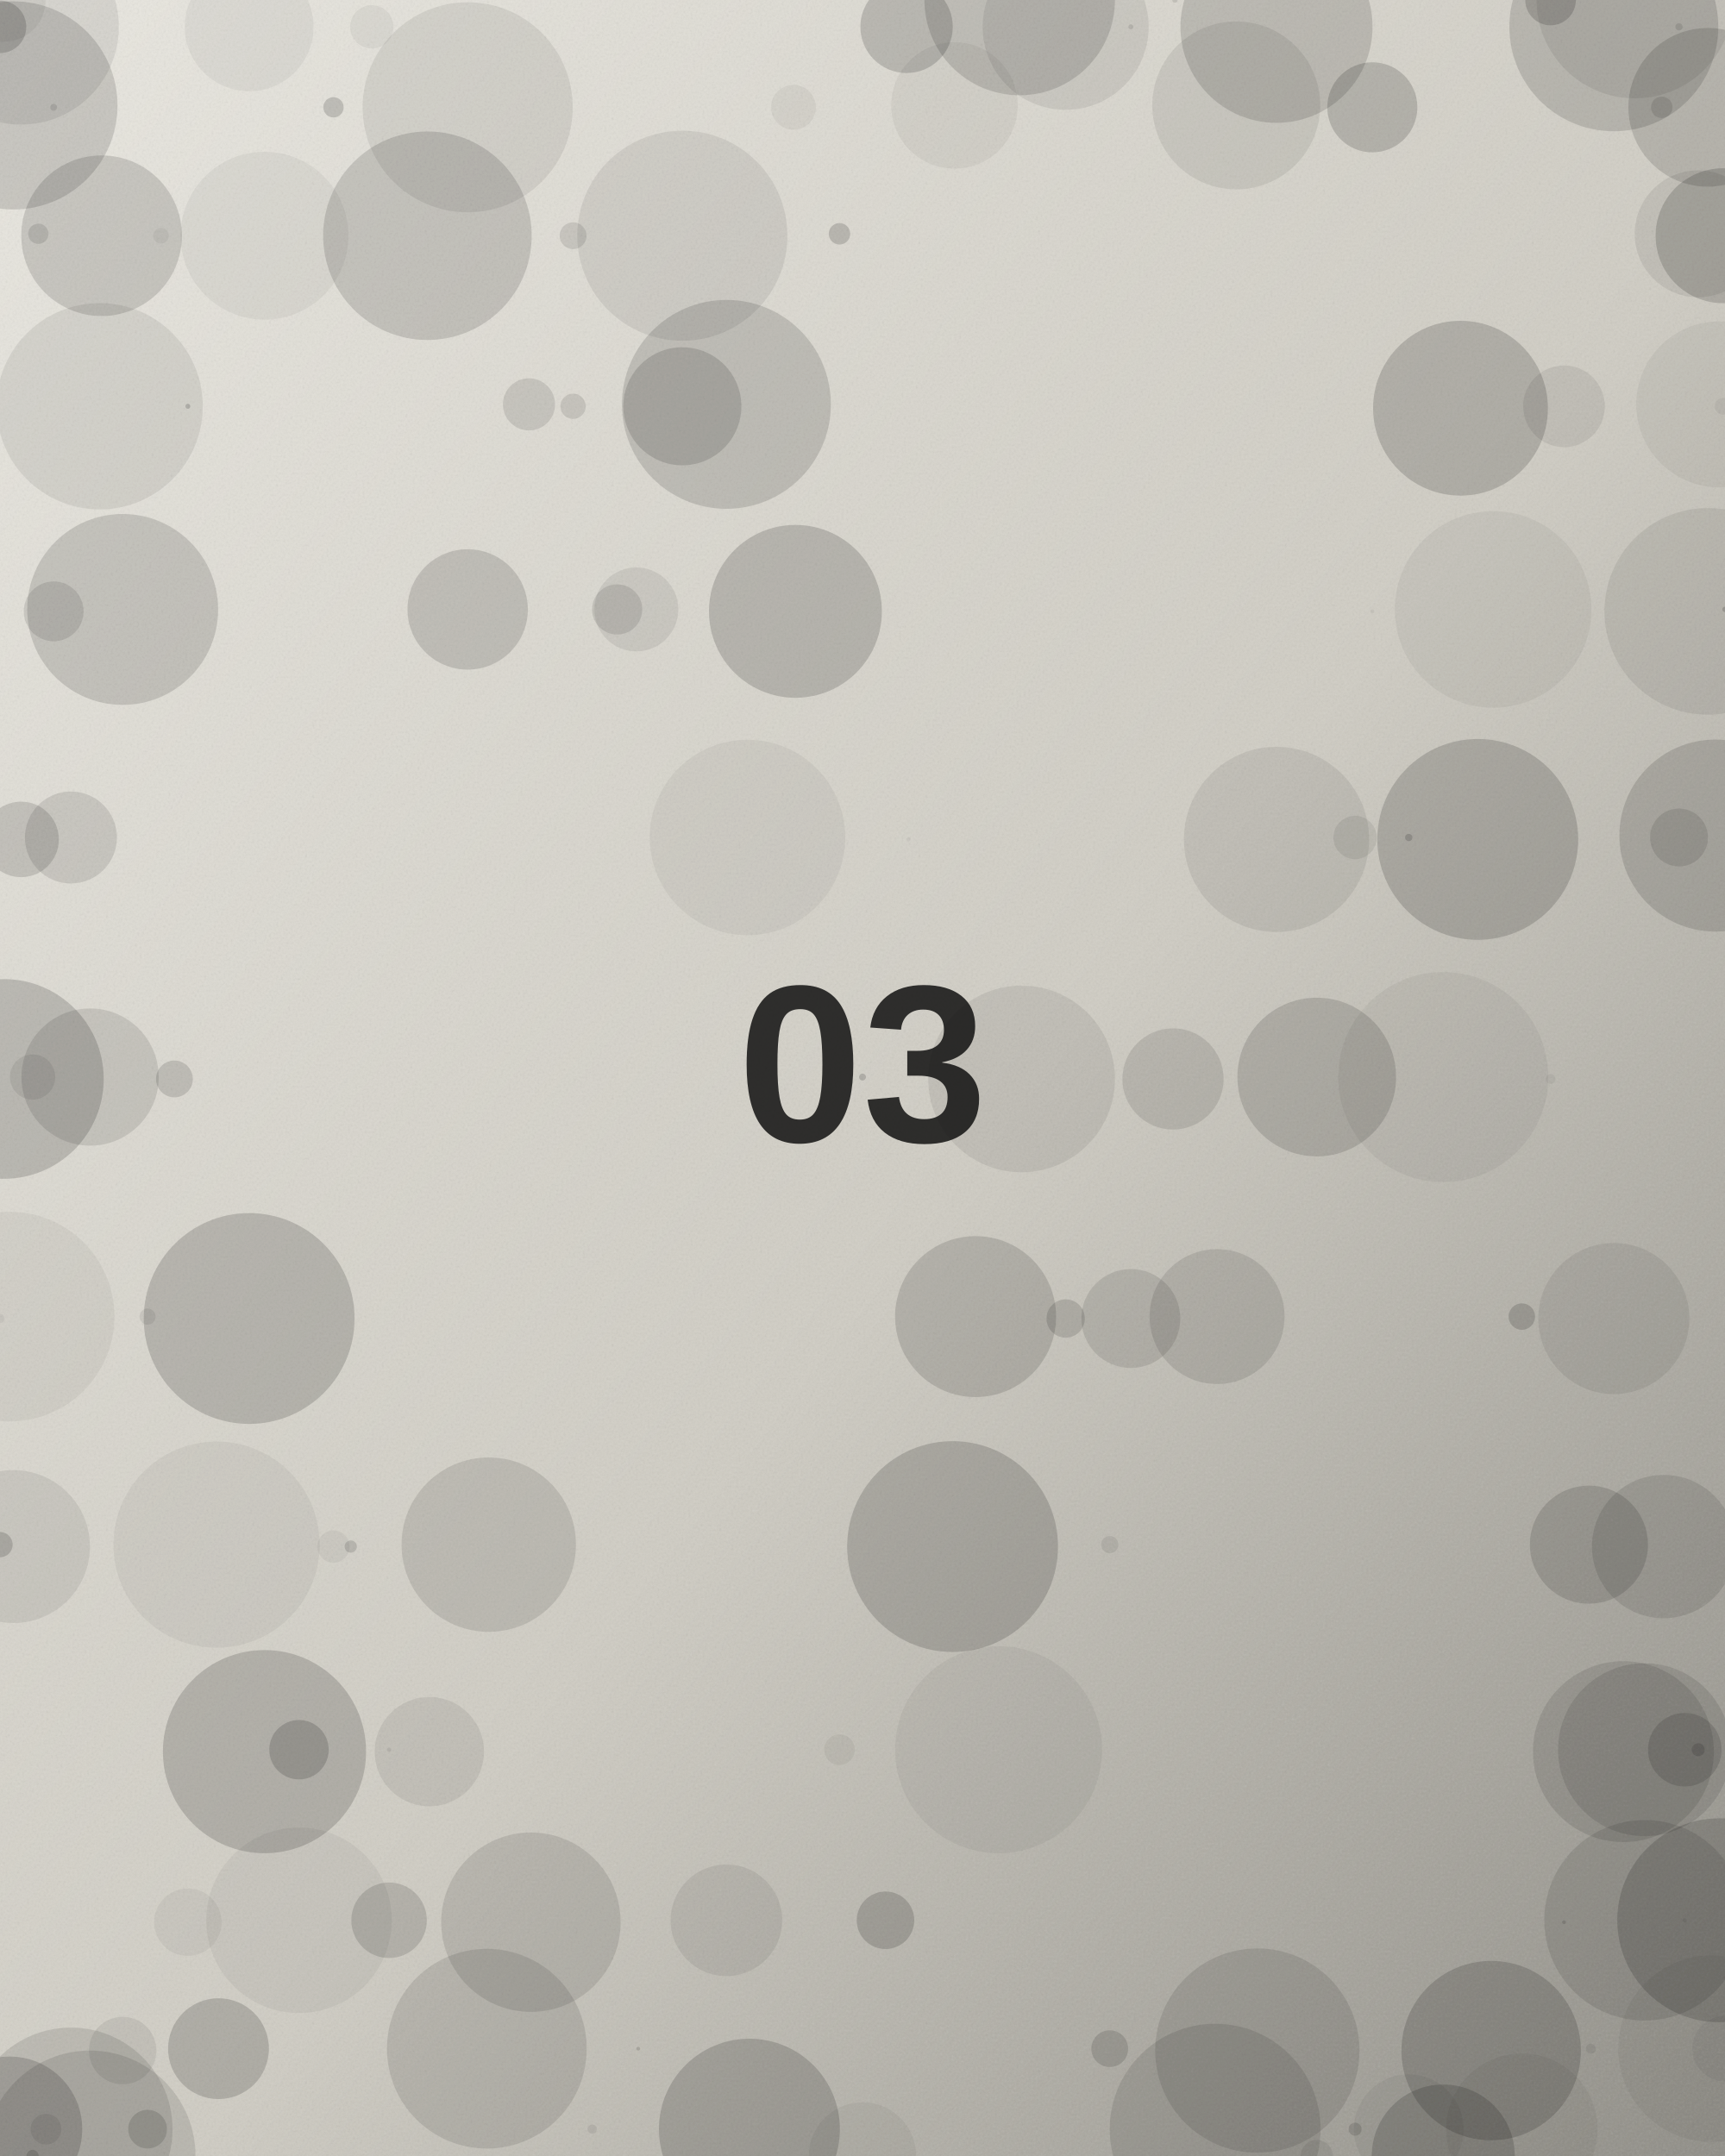
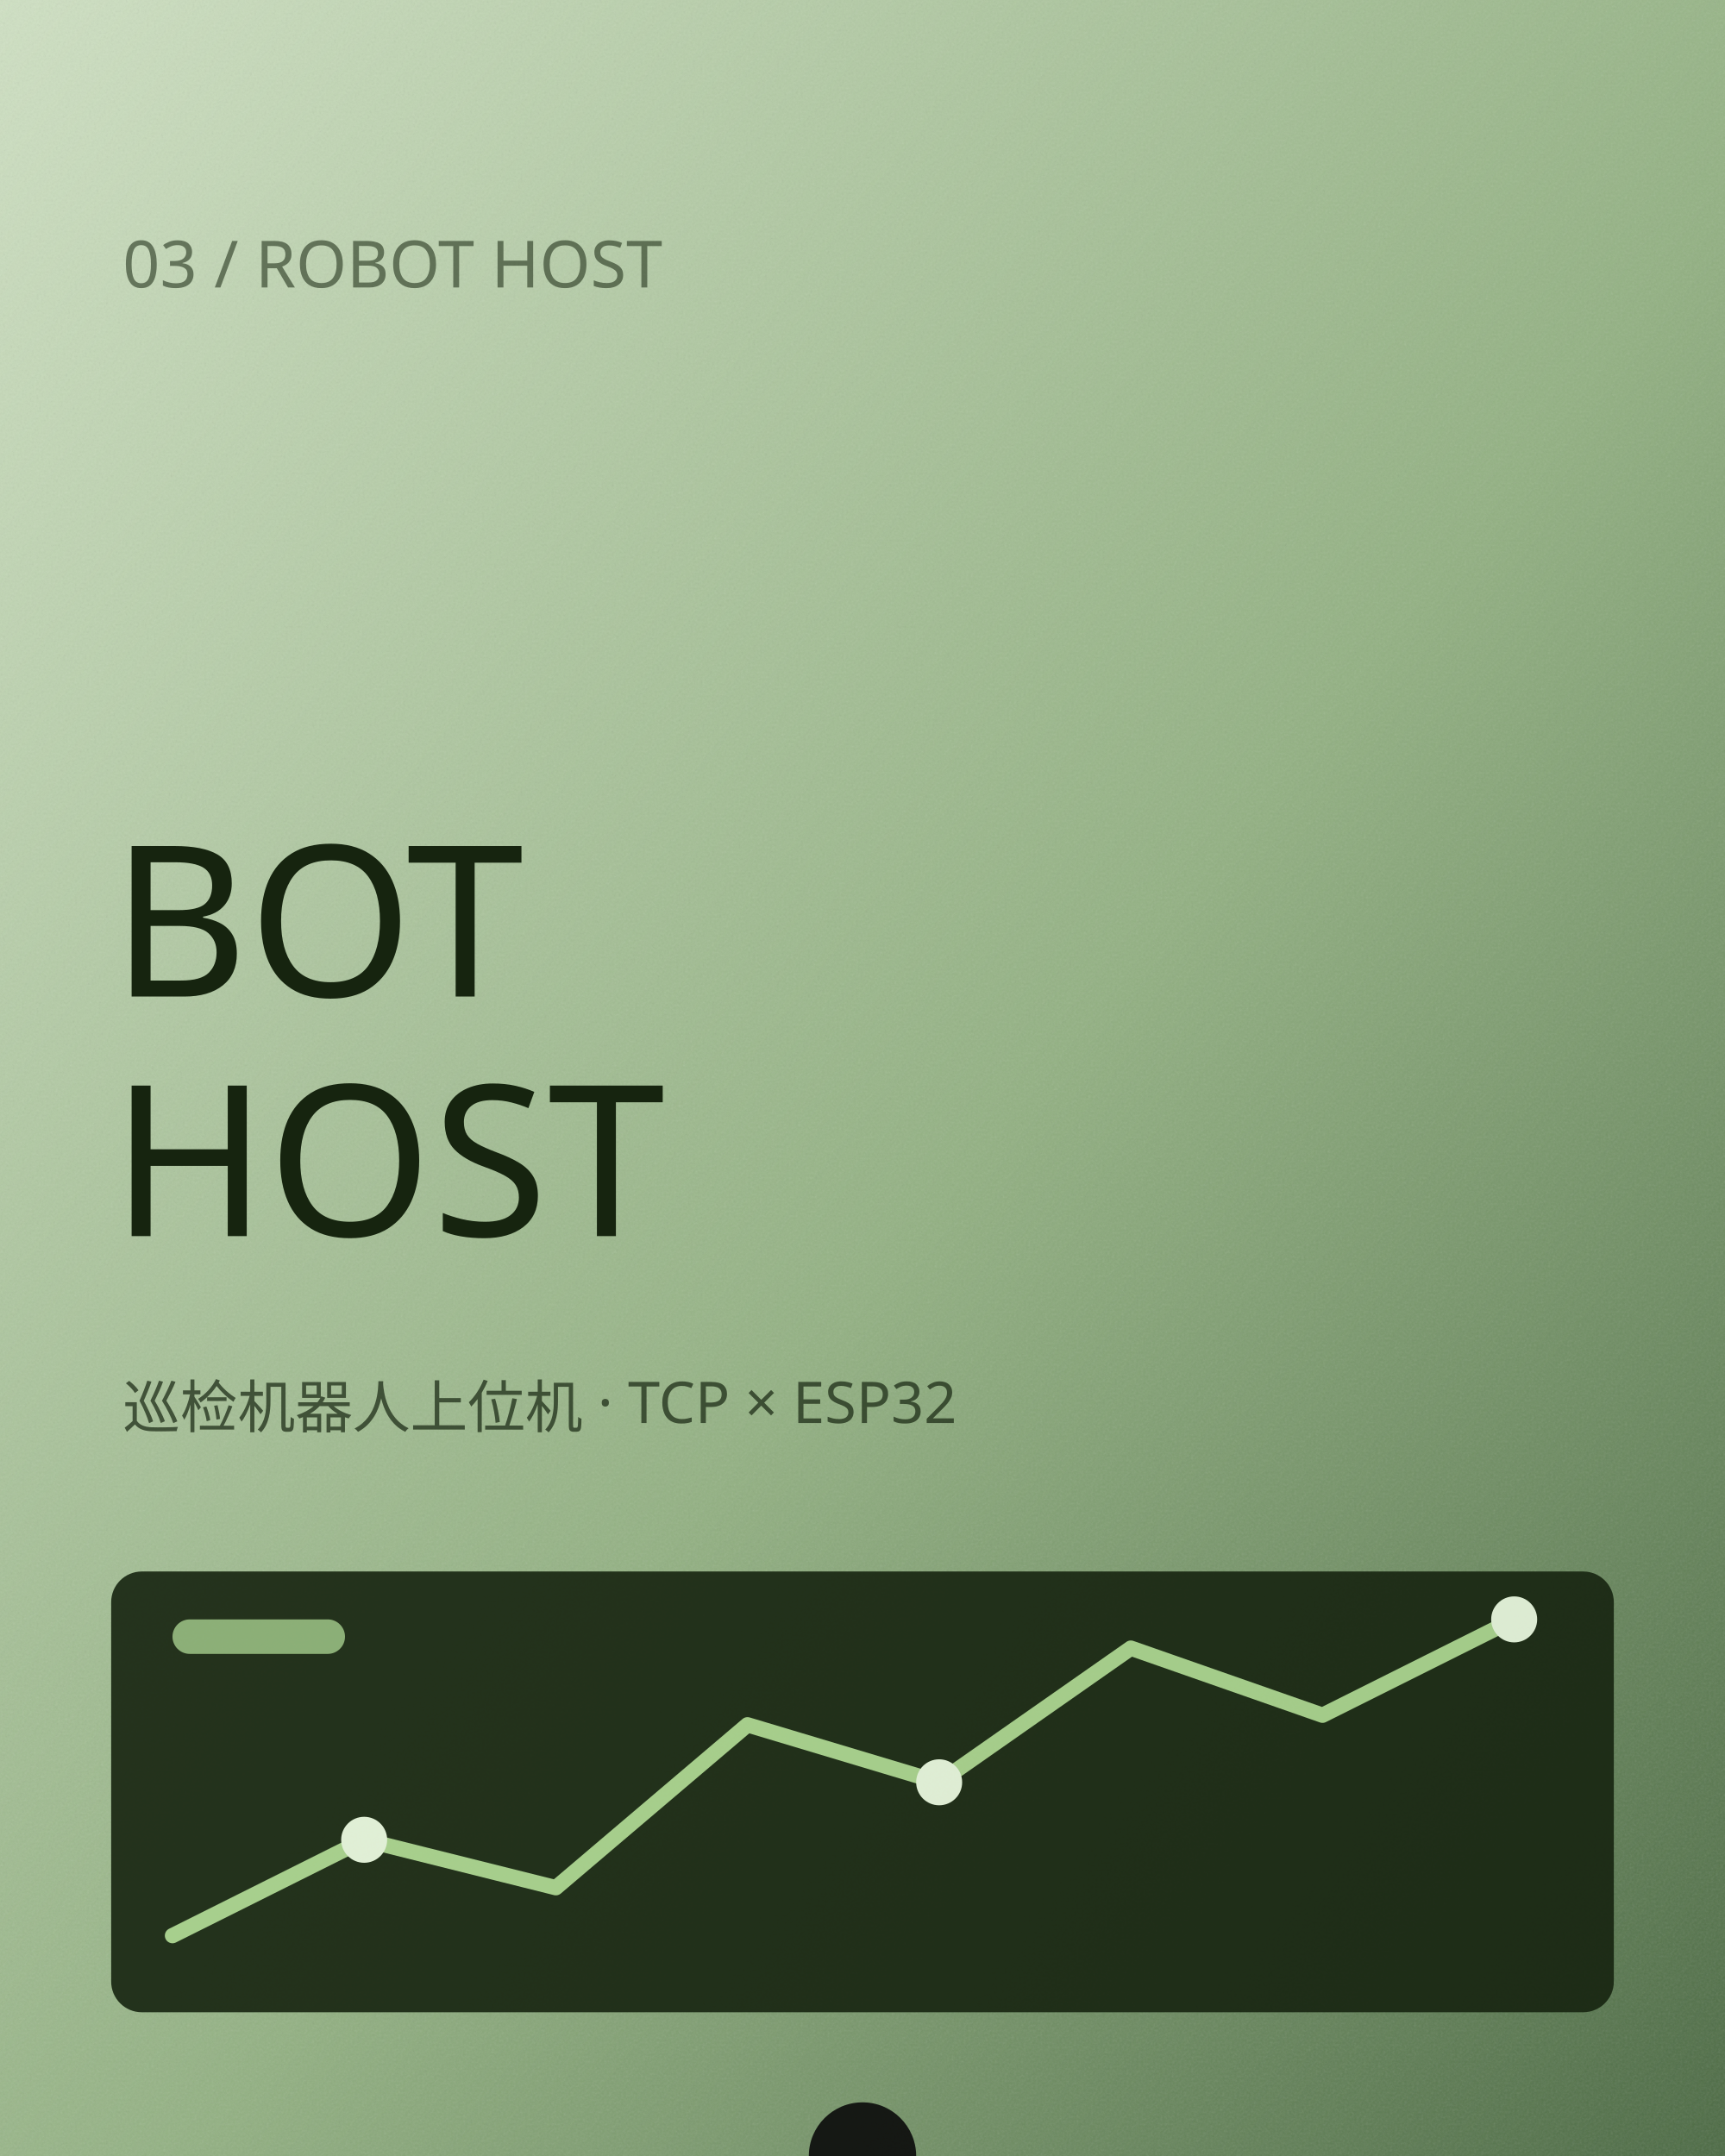
<svg xmlns="http://www.w3.org/2000/svg" width="900" height="1125" viewBox="0 0 900 1125">
  <defs>
    <linearGradient id="g" x1="0" y1="0" x2="1" y2="1">
-       <stop offset="0" stop-color="#e9e7e0" />
-       <stop offset="0.55" stop-color="#cfccc3" />
-       <stop offset="1" stop-color="#8f8d86" />
+       <stop offset="0" stop-color="#cfe0c3" />
+       <stop offset="0.55" stop-color="#93b183" />
+       <stop offset="1" stop-color="#4d6b45" />
    </linearGradient>
    <filter id="n">
      <feTurbulence type="fractalNoise" baseFrequency="0.8" numOctaves="4" />
      <feColorMatrix type="saturate" values="0" />
    </filter>
  </defs>
  <rect width="100%" height="100%" fill="url(#g)" />
-   <rect width="100%" height="100%" filter="url(#n)" opacity="0.16" />
-   <circle cx="450" cy="1125" r="28.0" fill="#0a0a0a" opacity="0.05" />
-   <circle cx="379" cy="1002" r="29.1" fill="#0a0a0a" opacity="0.08" />
-   <circle cx="590" cy="688" r="25.8" fill="#0a0a0a" opacity="0.11" />
-   <circle cx="244" cy="318" r="31.4" fill="#0a0a0a" opacity="0.14" />
-   <circle cx="716" cy="56" r="23.5" fill="#0a0a0a" opacity="0.17" />
-   <circle cx="130" cy="14" r="33.6" fill="#0a0a0a" opacity="0.05" />
-   <circle cx="816" cy="212" r="21.3" fill="#0a0a0a" opacity="0.08" />
-   <circle cx="47" cy="562" r="35.8" fill="#0a0a0a" opacity="0.11" />
-   <circle cx="879" cy="913" r="19.2" fill="#0a0a0a" opacity="0.14" />
-   <circle cx="5" cy="1111" r="37.9" fill="#0a0a0a" opacity="0.17" />
-   <circle cx="900" cy="1069" r="17.1" fill="#0a0a0a" opacity="0.05" />
-   <circle cx="7" cy="807" r="39.9" fill="#0a0a0a" opacity="0.08" />
-   <circle cx="876" cy="437" r="15.1" fill="#0a0a0a" opacity="0.11" />
-   <circle cx="53" cy="123" r="41.9" fill="#0a0a0a" opacity="0.14" />
-   <circle cx="809" cy="0" r="13.2" fill="#0a0a0a" opacity="0.17" />
-   <circle cx="138" cy="123" r="43.8" fill="#0a0a0a" opacity="0.05" />
-   <circle cx="707" cy="437" r="11.3" fill="#0a0a0a" opacity="0.08" />
-   <circle cx="255" cy="806" r="45.5" fill="#0a0a0a" opacity="0.11" />
-   <circle cx="579" cy="1069" r="9.6" fill="#0a0a0a" opacity="0.14" />
-   <circle cx="391" cy="1111" r="47.2" fill="#0a0a0a" opacity="0.17" />
-   <circle cx="438" cy="913" r="8.0" fill="#0a0a0a" opacity="0.05" />
-   <circle cx="533" cy="563" r="48.7" fill="#0a0a0a" opacity="0.08" />
-   <circle cx="299" cy="212" r="6.6" fill="#0a0a0a" opacity="0.11" />
-   <circle cx="666" cy="14" r="50.1" fill="#0a0a0a" opacity="0.14" />
-   <circle cx="174" cy="56" r="5.3" fill="#0a0a0a" opacity="0.17" />
-   <circle cx="779" cy="318" r="51.3" fill="#0a0a0a" opacity="0.05" />
-   <circle cx="77" cy="687" r="4.2" fill="#0a0a0a" opacity="0.08" />
-   <circle cx="858" cy="1002" r="52.3" fill="#0a0a0a" opacity="0.11" />
-   <circle cx="17" cy="1125" r="3.2" fill="#0a0a0a" opacity="0.14" />
-   <circle cx="897" cy="1002" r="53.2" fill="#0a0a0a" opacity="0.17" />
-   <circle cx="0" cy="688" r="2.4" fill="#0a0a0a" opacity="0.05" />
-   <circle cx="891" cy="319" r="53.9" fill="#0a0a0a" opacity="0.08" />
-   <circle cx="28" cy="56" r="1.8" fill="#0a0a0a" opacity="0.11" />
-   <circle cx="842" cy="14" r="54.5" fill="#0a0a0a" opacity="0.14" />
-   <circle cx="98" cy="212" r="1.3" fill="#0a0a0a" opacity="0.17" />
-   <circle cx="753" cy="562" r="54.8" fill="#0a0a0a" opacity="0.05" />
-   <circle cx="203" cy="913" r="1.1" fill="#0a0a0a" opacity="0.08" />
-   <circle cx="634" cy="1111" r="55.0" fill="#0a0a0a" opacity="0.11" />
-   <circle cx="333" cy="1069" r="1.0" fill="#0a0a0a" opacity="0.14" />
-   <circle cx="497" cy="807" r="55.0" fill="#0a0a0a" opacity="0.17" />
-   <circle cx="474" cy="438" r="1.1" fill="#0a0a0a" opacity="0.05" />
-   <circle cx="356" cy="123" r="54.8" fill="#0a0a0a" opacity="0.08" />
-   <circle cx="613" cy="0" r="1.4" fill="#0a0a0a" opacity="0.11" />
-   <circle cx="223" cy="123" r="54.4" fill="#0a0a0a" opacity="0.14" />
-   <circle cx="735" cy="437" r="1.9" fill="#0a0a0a" opacity="0.17" />
-   <circle cx="113" cy="806" r="53.8" fill="#0a0a0a" opacity="0.05" />
-   <circle cx="830" cy="1069" r="2.6" fill="#0a0a0a" opacity="0.08" />
-   <circle cx="37" cy="1111" r="53.0" fill="#0a0a0a" opacity="0.11" />
-   <circle cx="886" cy="913" r="3.4" fill="#0a0a0a" opacity="0.14" />
-   <circle cx="2" cy="563" r="52.1" fill="#0a0a0a" opacity="0.17" />
-   <circle cx="899" cy="212" r="4.4" fill="#0a0a0a" opacity="0.05" />
-   <circle cx="11" cy="14" r="51.0" fill="#0a0a0a" opacity="0.08" />
-   <circle cx="867" cy="56" r="5.6" fill="#0a0a0a" opacity="0.11" />
-   <circle cx="64" cy="318" r="49.8" fill="#0a0a0a" opacity="0.14" />
-   <circle cx="794" cy="687" r="6.9" fill="#0a0a0a" opacity="0.17" />
-   <circle cx="156" cy="1002" r="48.4" fill="#0a0a0a" opacity="0.05" />
-   <circle cx="687" cy="1125" r="8.4" fill="#0a0a0a" opacity="0.08" />
-   <circle cx="277" cy="1003" r="46.8" fill="#0a0a0a" opacity="0.11" />
-   <circle cx="556" cy="688" r="10.0" fill="#0a0a0a" opacity="0.14" />
-   <circle cx="415" cy="319" r="45.1" fill="#0a0a0a" opacity="0.17" />
-   <circle cx="414" cy="56" r="11.7" fill="#0a0a0a" opacity="0.05" />
-   <circle cx="556" cy="14" r="43.3" fill="#0a0a0a" opacity="0.08" />
-   <circle cx="276" cy="211" r="13.6" fill="#0a0a0a" opacity="0.11" />
-   <circle cx="687" cy="562" r="41.4" fill="#0a0a0a" opacity="0.14" />
-   <circle cx="156" cy="913" r="15.5" fill="#0a0a0a" opacity="0.17" />
-   <circle cx="794" cy="1111" r="39.5" fill="#0a0a0a" opacity="0.05" />
-   <circle cx="64" cy="1070" r="17.6" fill="#0a0a0a" opacity="0.08" />
-   <circle cx="868" cy="807" r="37.4" fill="#0a0a0a" opacity="0.11" />
-   <circle cx="11" cy="438" r="19.7" fill="#0a0a0a" opacity="0.14" />
-   <circle cx="899" cy="123" r="35.2" fill="#0a0a0a" opacity="0.17" />
-   <circle cx="2" cy="0" r="21.8" fill="#0a0a0a" opacity="0.05" />
-   <circle cx="886" cy="122" r="33.1" fill="#0a0a0a" opacity="0.08" />
-   <circle cx="37" cy="437" r="24.0" fill="#0a0a0a" opacity="0.11" />
-   <circle cx="829" cy="806" r="30.8" fill="#0a0a0a" opacity="0.14" />
-   <circle cx="114" cy="1069" r="26.3" fill="#0a0a0a" opacity="0.17" />
-   <circle cx="735" cy="1111" r="28.6" fill="#0a0a0a" opacity="0.05" />
-   <circle cx="224" cy="914" r="28.5" fill="#0a0a0a" opacity="0.08" />
-   <circle cx="612" cy="563" r="26.4" fill="#0a0a0a" opacity="0.11" />
-   <circle cx="356" cy="212" r="30.8" fill="#0a0a0a" opacity="0.14" />
-   <circle cx="473" cy="14" r="24.1" fill="#0a0a0a" opacity="0.17" />
-   <circle cx="498" cy="55" r="33.0" fill="#0a0a0a" opacity="0.05" />
-   <circle cx="332" cy="318" r="21.9" fill="#0a0a0a" opacity="0.08" />
-   <circle cx="635" cy="687" r="35.2" fill="#0a0a0a" opacity="0.11" />
-   <circle cx="203" cy="1002" r="19.7" fill="#0a0a0a" opacity="0.14" />
-   <circle cx="753" cy="1125" r="37.3" fill="#0a0a0a" opacity="0.17" />
-   <circle cx="98" cy="1003" r="17.6" fill="#0a0a0a" opacity="0.05" />
-   <circle cx="842" cy="688" r="39.4" fill="#0a0a0a" opacity="0.08" />
-   <circle cx="28" cy="319" r="15.6" fill="#0a0a0a" opacity="0.11" />
-   <circle cx="891" cy="56" r="41.4" fill="#0a0a0a" opacity="0.14" />
-   <circle cx="0" cy="14" r="13.7" fill="#0a0a0a" opacity="0.17" />
-   <circle cx="897" cy="211" r="43.3" fill="#0a0a0a" opacity="0.05" />
-   <circle cx="17" cy="562" r="11.8" fill="#0a0a0a" opacity="0.08" />
-   <circle cx="858" cy="913" r="45.1" fill="#0a0a0a" opacity="0.11" />
-   <circle cx="77" cy="1111" r="10.1" fill="#0a0a0a" opacity="0.14" />
-   <circle cx="778" cy="1070" r="46.8" fill="#0a0a0a" opacity="0.17" />
-   <circle cx="174" cy="807" r="8.4" fill="#0a0a0a" opacity="0.05" />
-   <circle cx="666" cy="438" r="48.3" fill="#0a0a0a" opacity="0.08" />
-   <circle cx="299" cy="123" r="7.0" fill="#0a0a0a" opacity="0.11" />
-   <circle cx="532" cy="0" r="49.7" fill="#0a0a0a" opacity="0.14" />
-   <circle cx="438" cy="122" r="5.6" fill="#0a0a0a" opacity="0.17" />
-   <circle cx="390" cy="437" r="51.0" fill="#0a0a0a" opacity="0.05" />
-   <circle cx="579" cy="806" r="4.5" fill="#0a0a0a" opacity="0.08" />
-   <circle cx="254" cy="1069" r="52.1" fill="#0a0a0a" opacity="0.11" />
-   <circle cx="707" cy="1111" r="3.4" fill="#0a0a0a" opacity="0.14" />
-   <circle cx="138" cy="914" r="53.0" fill="#0a0a0a" opacity="0.17" />
-   <circle cx="809" cy="563" r="2.6" fill="#0a0a0a" opacity="0.05" />
-   <circle cx="52" cy="212" r="53.8" fill="#0a0a0a" opacity="0.08" />
-   <circle cx="876" cy="14" r="1.9" fill="#0a0a0a" opacity="0.11" />
-   <circle cx="7" cy="55" r="54.3" fill="#0a0a0a" opacity="0.14" />
-   <circle cx="900" cy="318" r="1.4" fill="#0a0a0a" opacity="0.17" />
-   <circle cx="5" cy="687" r="54.7" fill="#0a0a0a" opacity="0.05" />
-   <circle cx="879" cy="1002" r="1.1" fill="#0a0a0a" opacity="0.08" />
-   <circle cx="47" cy="1125" r="55.0" fill="#0a0a0a" opacity="0.11" />
-   <circle cx="816" cy="1003" r="1.0" fill="#0a0a0a" opacity="0.14" />
-   <circle cx="130" cy="688" r="55.0" fill="#0a0a0a" opacity="0.17" />
-   <circle cx="716" cy="319" r="1.1" fill="#0a0a0a" opacity="0.05" />
-   <circle cx="244" cy="56" r="54.8" fill="#0a0a0a" opacity="0.08" />
-   <circle cx="590" cy="14" r="1.3" fill="#0a0a0a" opacity="0.11" />
-   <circle cx="379" cy="211" r="54.5" fill="#0a0a0a" opacity="0.14" />
-   <circle cx="450" cy="562" r="1.8" fill="#0a0a0a" opacity="0.17" />
-   <circle cx="521" cy="913" r="54.0" fill="#0a0a0a" opacity="0.05" />
-   <circle cx="309" cy="1111" r="2.4" fill="#0a0a0a" opacity="0.08" />
-   <circle cx="656" cy="1070" r="53.3" fill="#0a0a0a" opacity="0.11" />
-   <circle cx="183" cy="807" r="3.2" fill="#0a0a0a" opacity="0.14" />
-   <circle cx="771" cy="438" r="52.4" fill="#0a0a0a" opacity="0.17" />
-   <circle cx="84" cy="123" r="4.1" fill="#0a0a0a" opacity="0.05" />
-   <circle cx="853" cy="0" r="51.3" fill="#0a0a0a" opacity="0.08" />
-   <circle cx="20" cy="122" r="5.3" fill="#0a0a0a" opacity="0.11" />
-   <circle cx="895" cy="436" r="50.1" fill="#0a0a0a" opacity="0.14" />
-   <circle cx="0" cy="806" r="6.6" fill="#0a0a0a" opacity="0.17" />
-   <circle cx="893" cy="1069" r="48.7" fill="#0a0a0a" opacity="0.05" />
-   <circle cx="24" cy="1111" r="8.0" fill="#0a0a0a" opacity="0.08" />
-   <circle cx="847" cy="914" r="47.2" fill="#0a0a0a" opacity="0.11" />
-   <circle cx="91" cy="563" r="9.6" fill="#0a0a0a" opacity="0.14" />
-   <circle cx="762" cy="213" r="45.6" fill="#0a0a0a" opacity="0.17" />
-   <circle cx="194" cy="14" r="11.3" fill="#0a0a0a" opacity="0.05" />
-   <circle cx="645" cy="55" r="43.8" fill="#0a0a0a" opacity="0.08" />
-   <circle cx="322" cy="318" r="13.1" fill="#0a0a0a" opacity="0.11" />
-   <circle cx="509" cy="687" r="42.0" fill="#0a0a0a" opacity="0.14" />
-   <circle cx="462" cy="1002" r="15.0" fill="#0a0a0a" opacity="0.17" />
-   <text x="450" y="562.5" font-family="Arial Black,Arial" font-size="117" font-weight="900" fill="#0a0a0a" text-anchor="middle" dominant-baseline="middle" opacity="0.82">03</text>
+   <rect width="100%" height="100%" filter="url(#n)" opacity="0.14" />
+   <g fill="#16240f" font-family="'Archivo Black','Arial Black',sans-serif">
+     <text x="64" y="150" font-size="34" opacity="0.55">03 / ROBOT HOST</text>
+     <text x="58" y="520" font-size="110">BOT</text>
+     <text x="58" y="645" font-size="110">HOST</text>
+     <text x="64" y="745" font-size="30" font-family="sans-serif" opacity="0.7">巡检机器人上位机 · TCP × ESP32</text>
+   </g>
+   <g opacity="0.9">
+     <rect x="58" y="820" width="784" height="230" rx="16" fill="#16240f" />
+     <polyline points="90,1010 190,960 290,985 390,900 490,930 590,860 690,895 790,845" fill="none" stroke="#a8d18d" stroke-width="8" stroke-linecap="round" stroke-linejoin="round" />
+     <circle cx="190" cy="960" r="12" fill="#e8f5de" />
+     <circle cx="490" cy="930" r="12" fill="#e8f5de" />
+     <circle cx="790" cy="845" r="12" fill="#e8f5de" />
+     <rect x="90" y="845" width="90" height="18" rx="9" fill="#a8d18d" opacity="0.8" />
+   </g>
+   <circle cx="450" cy="1125" r="28" fill="#0a0a0a" opacity="0.9" />
</svg>
